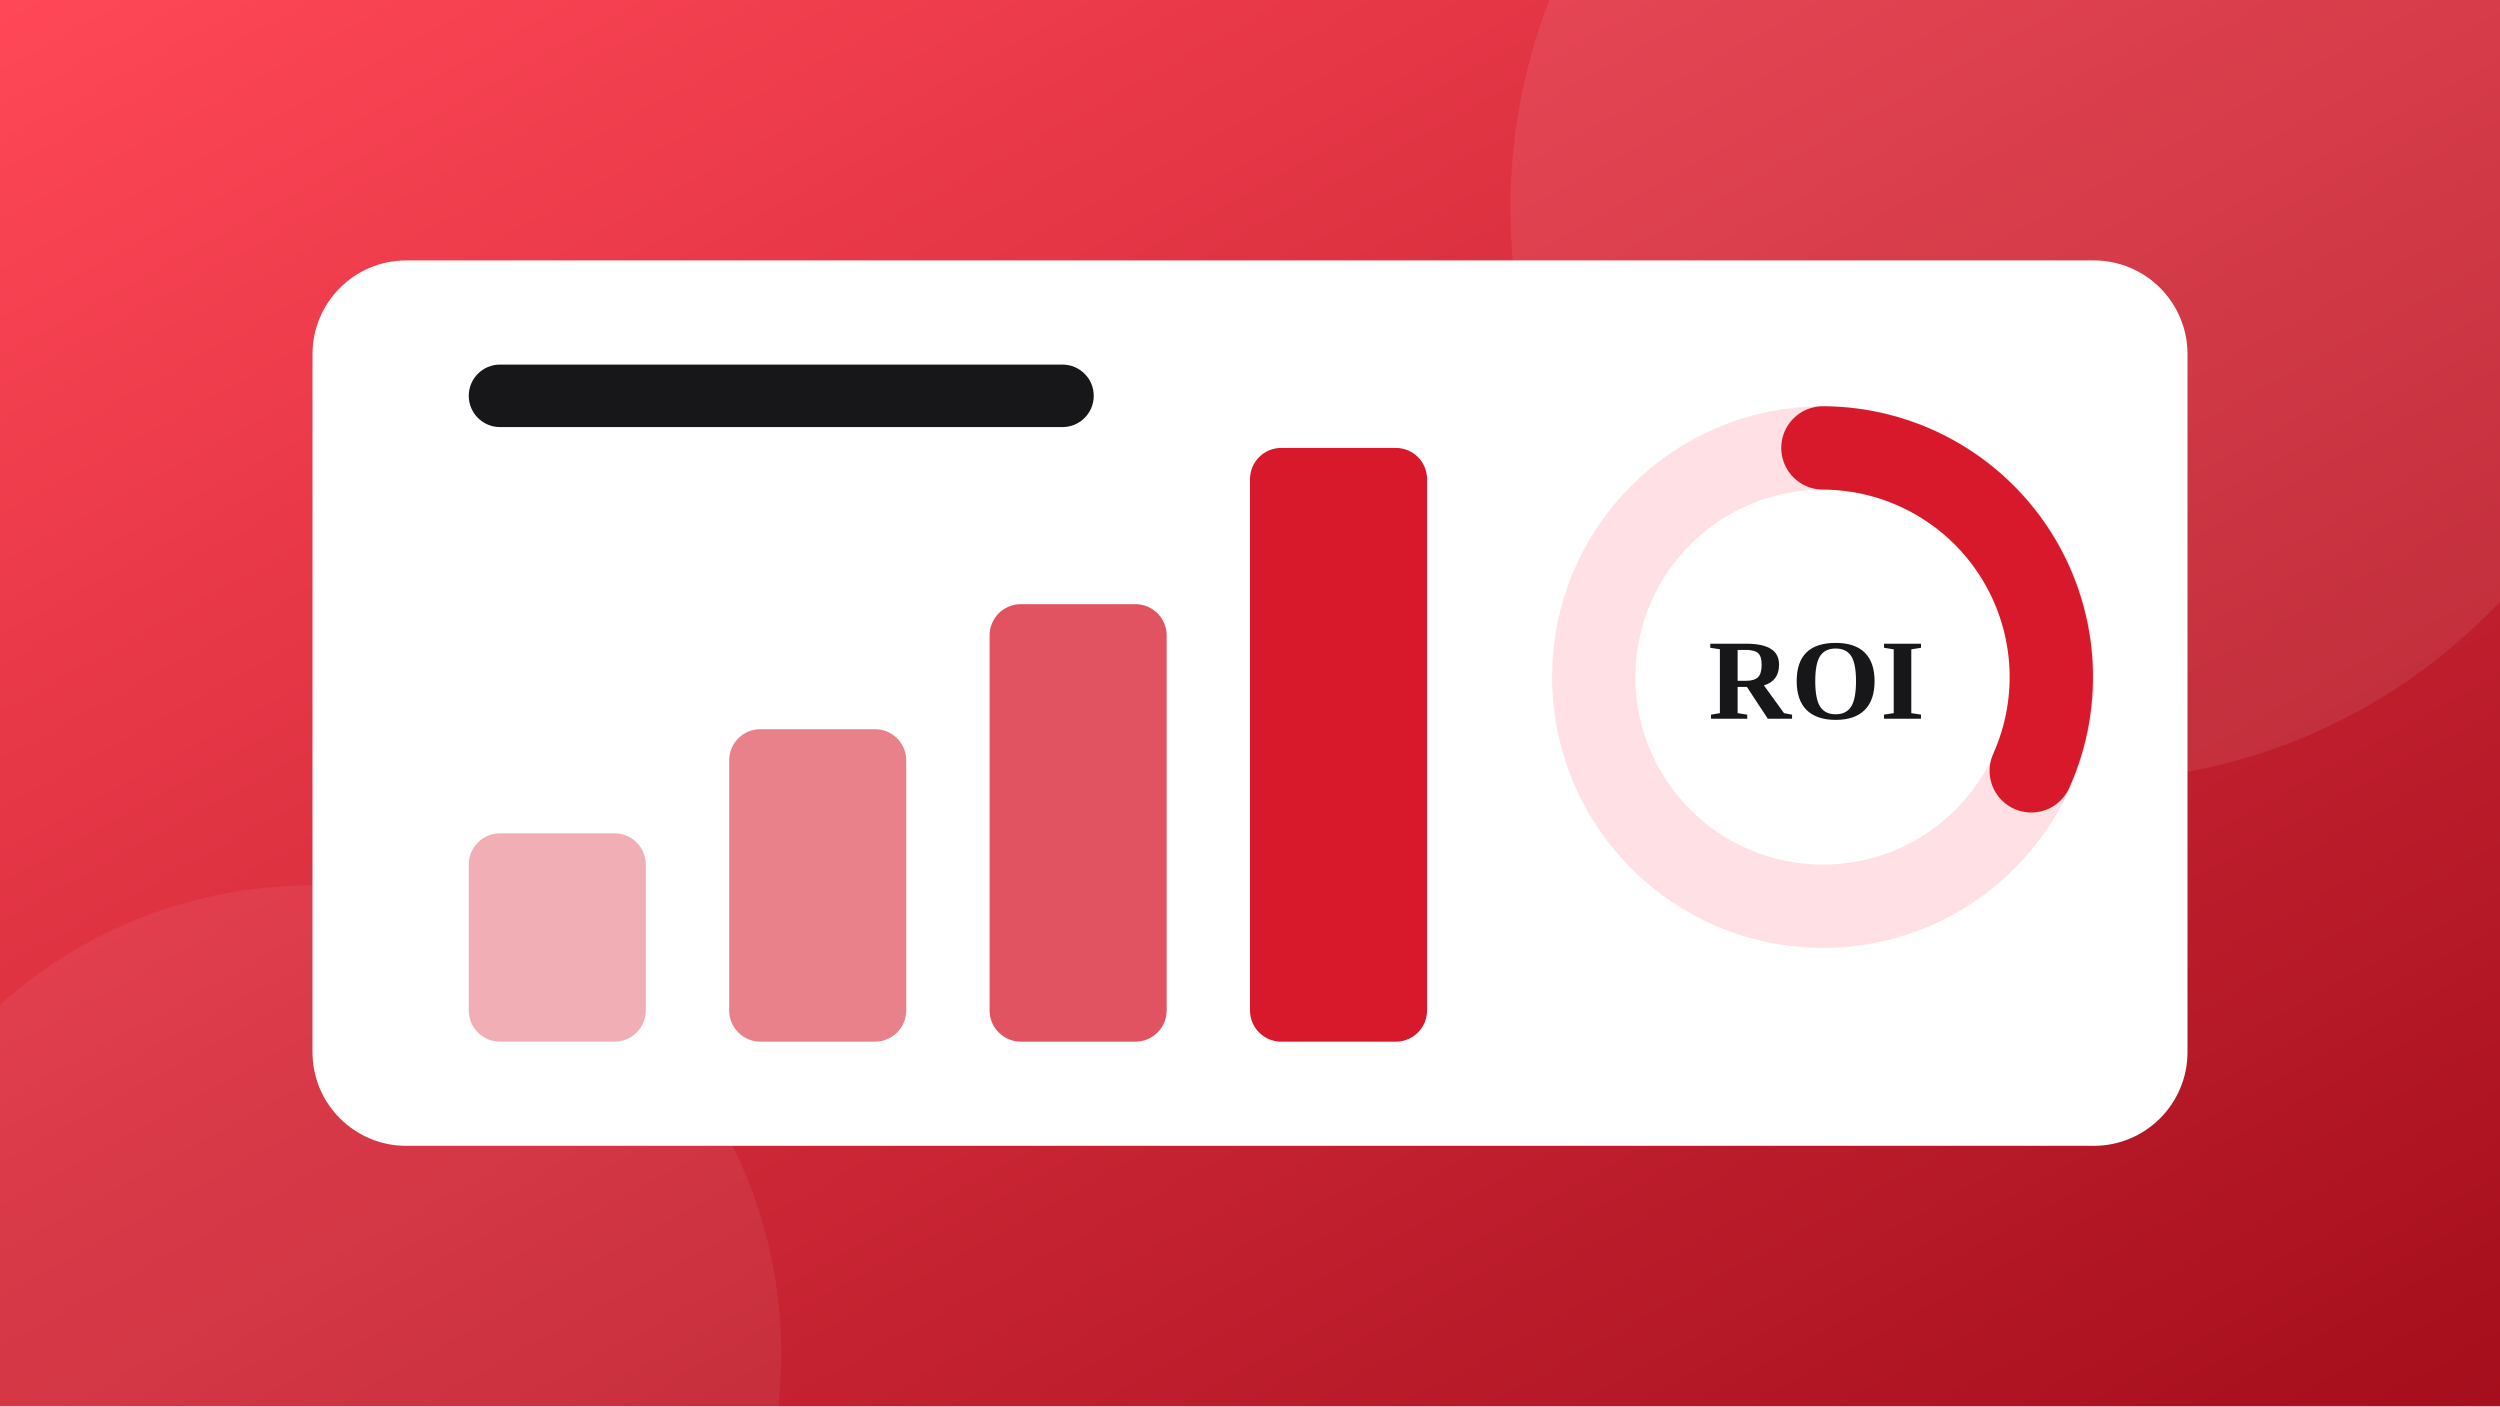
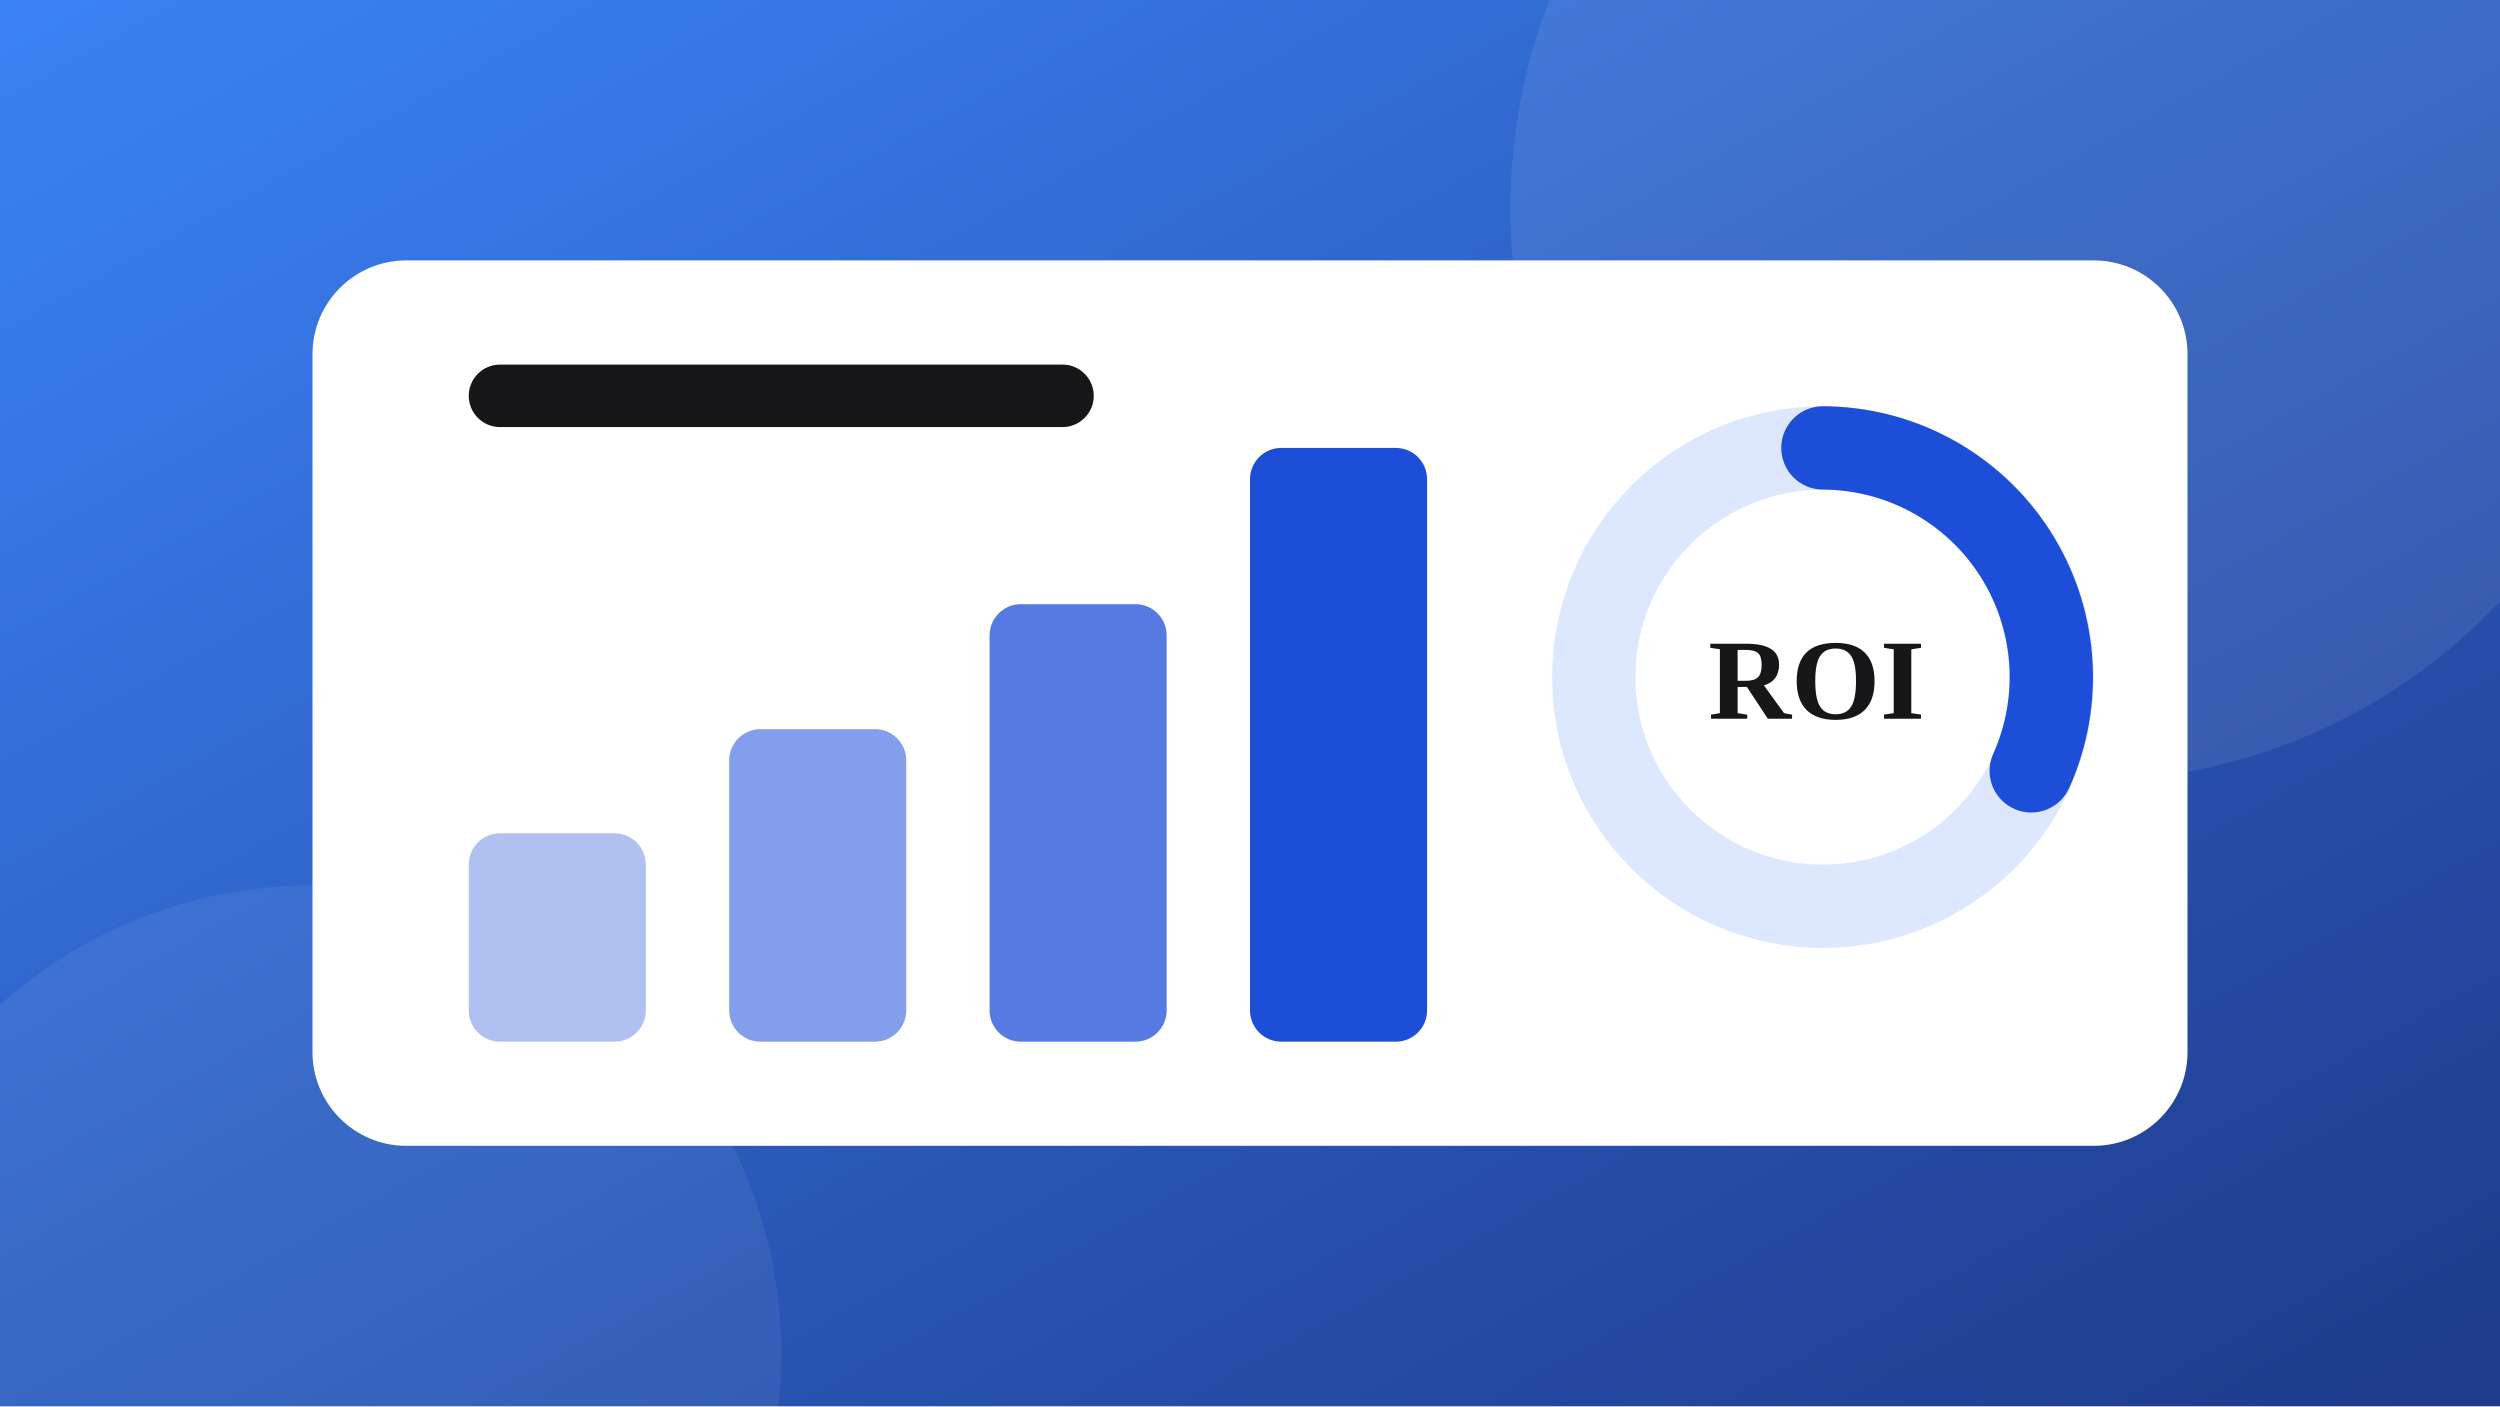
<svg xmlns="http://www.w3.org/2000/svg" viewBox="0 0 480 270" fill="none">
  <defs>
    <linearGradient id="t" x1="0" y1="0" x2="1" y2="1">
-       <stop offset="0" stop-color="#ff4757" />
-       <stop offset="1" stop-color="#a50e1c" />
+       <stop offset="0" stop-color="#3b82f6" />
+       <stop offset="1" stop-color="#1e3a8a" />
    </linearGradient>
  </defs>
  <rect width="480" height="270" fill="url(#t)" />
  <circle cx="400" cy="40" r="110" fill="#fff" opacity=".08" />
  <circle cx="60" cy="260" r="90" fill="#fff" opacity=".06" />
  <rect x="60" y="50" width="360" height="170" rx="18" fill="#fff" />
-   <g fill="#d7192b">
+   <g fill="#1d4ed8">
    <rect x="90" y="160" width="34" height="40" rx="6" opacity=".35" />
    <rect x="140" y="140" width="34" height="60" rx="6" opacity=".55" />
    <rect x="190" y="116" width="34" height="84" rx="6" opacity=".75" />
    <rect x="240" y="86" width="34" height="114" rx="6" />
  </g>
-   <circle cx="350" cy="130" r="44" stroke="#ffe0e4" stroke-width="16" />
-   <path d="M350 86a44 44 0 0 1 40 62" stroke="#d7192b" stroke-width="16" stroke-linecap="round" />
+   <circle cx="350" cy="130" r="44" stroke="#dde8ff" stroke-width="16" />
+   <path d="M350 86a44 44 0 0 1 40 62" stroke="#1d4ed8" stroke-width="16" stroke-linecap="round" />
  <text x="328" y="138" font-family="Times New Roman,serif" font-size="22" font-weight="700" fill="#17171a">ROI</text>
  <rect x="90" y="70" width="120" height="12" rx="6" fill="#17171a" />
</svg>
